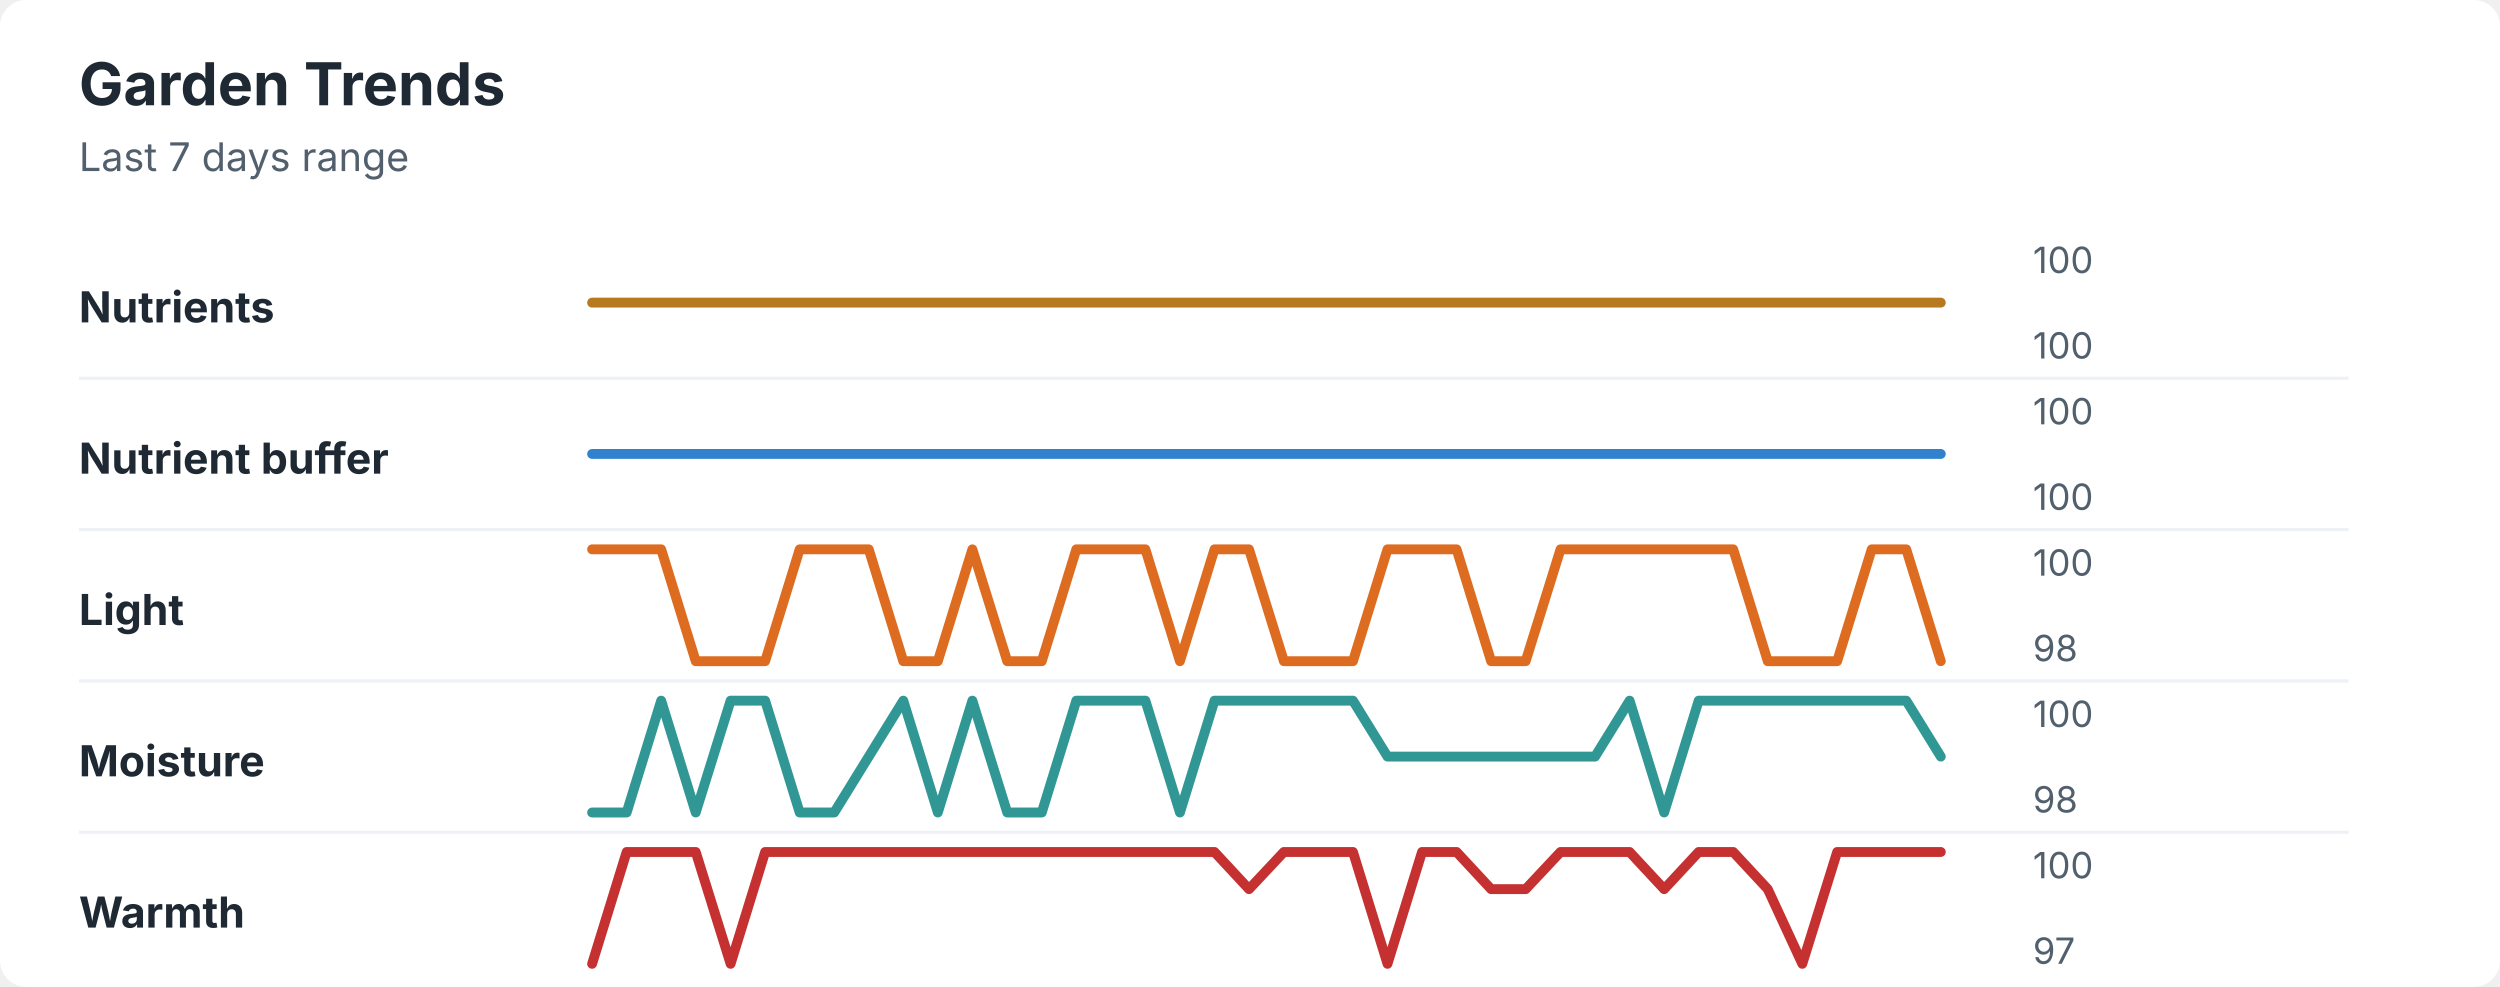
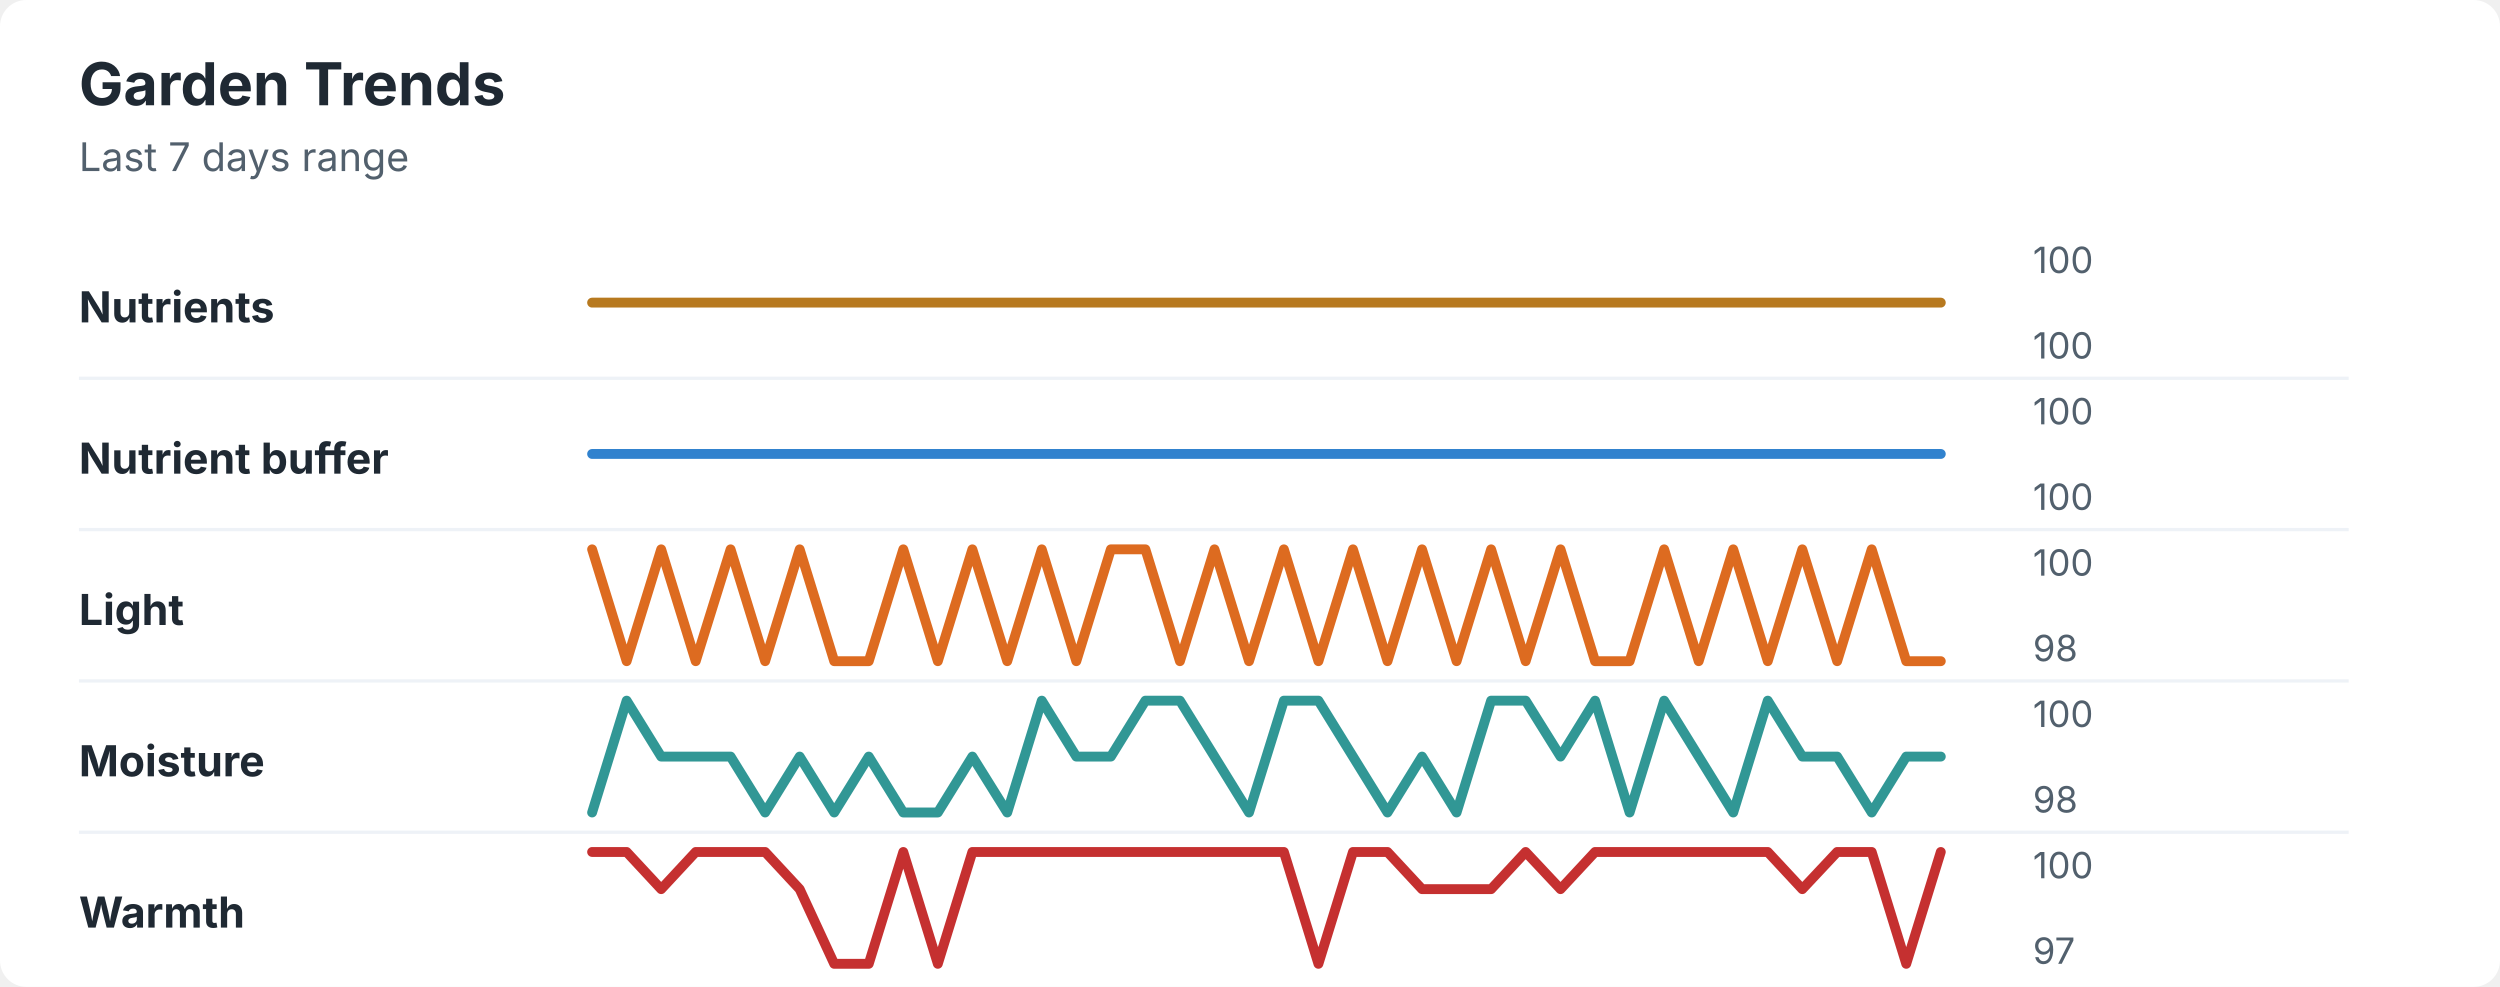
<svg xmlns="http://www.w3.org/2000/svg" width="760" height="300" viewBox="0 0 760 300" role="img" aria-labelledby="title desc">
  <rect width="760" height="300" rx="8" fill="#ffffff" />
  <style>
    text { font-family: -apple-system, BlinkMacSystemFont, "Segoe UI", sans-serif; }
    .title { font-size: 18px; font-weight: 700; fill: #1f2933; }
    .subtitle { font-size: 12px; fill: #52606d; }
    .label { font-size: 13px; font-weight: 650; fill: #1f2933; }
    .axis-value { font-size: 11px; fill: #52606d; }
    .separator { stroke: #eef2f7; stroke-width: 1; }
  </style>
  <text x="24" y="32" class="title">Garden Trends</text>
  <text x="24" y="52" class="subtitle">Last 7 days range</text>
  <text x="24" y="98" class="label">Nutrients</text>
  <polyline points="180.0,92.0 190.5,92.0 201.0,92.0 211.5,92.0 222.1,92.0 232.6,92.0 243.1,92.0 253.6,92.0 264.1,92.0 274.6,92.0 285.1,92.0 295.6,92.0 306.2,92.0 316.7,92.0 327.2,92.0 337.7,92.0 348.2,92.0 358.7,92.0 369.2,92.0 379.7,92.0 390.3,92.0 400.8,92.0 411.3,92.0 421.8,92.0 432.3,92.0 442.8,92.0 453.3,92.0 463.8,92.0 474.4,92.0 484.9,92.0 495.4,92.0 505.9,92.0 516.4,92.0 526.9,92.0 537.4,92.0 547.9,92.0 558.5,92.0 569.0,92.0 579.5,92.0 590.0,92.0 " fill="none" stroke="#b7791f" stroke-width="3" stroke-linecap="round" stroke-linejoin="round" />
  <text x="618" y="83" class="axis-value">100</text>
  <text x="618" y="109" class="axis-value">100</text>
  <line x1="24" y1="115.0" x2="714" y2="115.0" class="separator" />
  <text x="24" y="144" class="label">Nutrient buffer</text>
  <polyline points="180.0,138.0 190.5,138.0 201.0,138.0 211.5,138.0 222.1,138.0 232.6,138.0 243.1,138.0 253.6,138.0 264.1,138.0 274.6,138.0 285.1,138.0 295.6,138.0 306.2,138.0 316.7,138.0 327.2,138.0 337.7,138.0 348.2,138.0 358.7,138.0 369.2,138.0 379.7,138.0 390.3,138.0 400.8,138.0 411.3,138.0 421.8,138.0 432.3,138.0 442.8,138.0 453.3,138.0 463.8,138.0 474.4,138.0 484.9,138.0 495.4,138.0 505.9,138.0 516.4,138.0 526.9,138.0 537.4,138.0 547.9,138.0 558.5,138.0 569.0,138.0 579.5,138.0 590.0,138.0 " fill="none" stroke="#3182ce" stroke-width="3" stroke-linecap="round" stroke-linejoin="round" />
  <text x="618" y="129" class="axis-value">100</text>
  <text x="618" y="155" class="axis-value">100</text>
  <line x1="24" y1="161.0" x2="714" y2="161.0" class="separator" />
  <text x="24" y="190" class="label">Light</text>
-   <polyline points="180.0,167.0 190.5,167.0 201.0,167.0 211.5,201.0 222.1,201.0 232.6,201.0 243.1,167.0 253.6,167.0 264.1,167.0 274.6,201.0 285.1,201.0 295.6,167.0 306.2,201.0 316.7,201.0 327.2,167.0 337.7,167.0 348.2,167.0 358.7,201.0 369.2,167.0 379.7,167.0 390.3,201.0 400.8,201.0 411.3,201.0 421.8,167.0 432.3,167.0 442.8,167.0 453.3,201.0 463.8,201.0 474.4,167.0 484.9,167.0 495.4,167.0 505.9,167.0 516.4,167.0 526.9,167.0 537.4,201.0 547.9,201.0 558.5,201.0 569.0,167.0 579.5,167.0 590.0,201.0 " fill="none" stroke="#dd6b20" stroke-width="3" stroke-linecap="round" stroke-linejoin="round" />
+   <polyline points="180.0,167.0 190.5,201.0 201.0,167.0 211.5,201.0 222.1,167.0 232.6,201.0 243.1,167.0 253.6,201.0 264.1,201.0 274.6,167.0 285.1,201.0 295.6,167.0 306.2,201.0 316.7,167.0 327.2,201.0 337.7,167.0 348.2,167.0 358.7,201.0 369.2,167.0 379.7,201.0 390.3,167.0 400.8,201.0 411.3,167.0 421.8,201.0 432.3,167.0 442.8,201.0 453.3,167.0 463.8,201.0 474.4,167.0 484.9,201.0 495.4,201.0 505.9,167.0 516.4,201.0 526.9,167.0 537.4,201.0 547.9,167.0 558.5,201.0 569.0,167.0 579.5,201.0 590.0,201.0 " fill="none" stroke="#dd6b20" stroke-width="3" stroke-linecap="round" stroke-linejoin="round" />
  <text x="618" y="175" class="axis-value">100</text>
  <text x="618" y="201" class="axis-value">98</text>
  <line x1="24" y1="207.0" x2="714" y2="207.0" class="separator" />
  <text x="24" y="236" class="label">Moisture</text>
-   <polyline points="180.0,247.0 190.5,247.0 201.0,213.0 211.5,247.0 222.1,213.0 232.6,213.0 243.1,247.0 253.6,247.0 264.1,230.0 274.6,213.0 285.1,247.0 295.6,213.0 306.2,247.0 316.7,247.0 327.2,213.0 337.7,213.0 348.2,213.0 358.7,247.0 369.2,213.0 379.7,213.0 390.3,213.0 400.8,213.0 411.3,213.0 421.8,230.0 432.3,230.0 442.8,230.0 453.3,230.0 463.8,230.0 474.4,230.0 484.9,230.0 495.4,213.0 505.9,247.0 516.4,213.0 526.9,213.0 537.4,213.0 547.9,213.0 558.5,213.0 569.0,213.0 579.5,213.0 590.0,230.0 " fill="none" stroke="#319795" stroke-width="3" stroke-linecap="round" stroke-linejoin="round" />
+   <polyline points="180.0,247.0 190.5,213.0 201.0,230.0 211.5,230.0 222.1,230.0 232.6,247.0 243.1,230.0 253.6,247.0 264.1,230.0 274.6,247.0 285.1,247.0 295.6,230.0 306.2,247.0 316.7,213.0 327.2,230.0 337.7,230.0 348.2,213.0 358.7,213.0 369.2,230.0 379.7,247.0 390.3,213.0 400.8,213.0 411.3,230.0 421.8,247.0 432.3,230.0 442.8,247.0 453.3,213.0 463.8,213.0 474.4,230.0 484.9,213.0 495.4,247.0 505.9,213.0 516.4,230.0 526.9,247.0 537.4,213.0 547.9,230.0 558.5,230.0 569.0,247.0 579.5,230.0 590.0,230.0 " fill="none" stroke="#319795" stroke-width="3" stroke-linecap="round" stroke-linejoin="round" />
  <text x="618" y="221" class="axis-value">100</text>
  <text x="618" y="247" class="axis-value">98</text>
  <line x1="24" y1="253.0" x2="714" y2="253.0" class="separator" />
  <text x="24" y="282" class="label">Warmth</text>
-   <polyline points="180.0,293.0 190.5,259.0 201.0,259.0 211.5,259.0 222.1,293.0 232.6,259.0 243.1,259.0 253.6,259.0 264.1,259.0 274.6,259.0 285.1,259.0 295.6,259.0 306.2,259.0 316.7,259.0 327.2,259.0 337.7,259.0 348.2,259.0 358.7,259.0 369.2,259.0 379.7,270.3 390.3,259.0 400.8,259.0 411.3,259.0 421.8,293.0 432.3,259.0 442.8,259.0 453.3,270.3 463.8,270.3 474.4,259.0 484.9,259.0 495.4,259.0 505.9,270.3 516.4,259.0 526.9,259.0 537.4,270.3 547.9,293.0 558.5,259.0 569.0,259.0 579.5,259.0 590.0,259.0 " fill="none" stroke="#c53030" stroke-width="3" stroke-linecap="round" stroke-linejoin="round" />
+   <polyline points="180.0,259.0 190.5,259.0 201.0,270.3 211.5,259.0 222.1,259.0 232.6,259.0 243.1,270.3 253.6,293.0 264.1,293.0 274.6,259.0 285.1,293.0 295.6,259.0 306.2,259.0 316.7,259.0 327.2,259.0 337.7,259.0 348.2,259.0 358.7,259.0 369.2,259.0 379.7,259.0 390.3,259.0 400.8,293.0 411.3,259.0 421.8,259.0 432.3,270.3 442.8,270.3 453.3,270.3 463.8,259.0 474.4,270.3 484.9,259.0 495.4,259.0 505.9,259.0 516.4,259.0 526.9,259.0 537.4,259.0 547.9,270.3 558.5,259.0 569.0,259.0 579.5,293.0 590.0,259.0 " fill="none" stroke="#c53030" stroke-width="3" stroke-linecap="round" stroke-linejoin="round" />
  <text x="618" y="267" class="axis-value">100</text>
  <text x="618" y="293" class="axis-value">97</text>
</svg>
